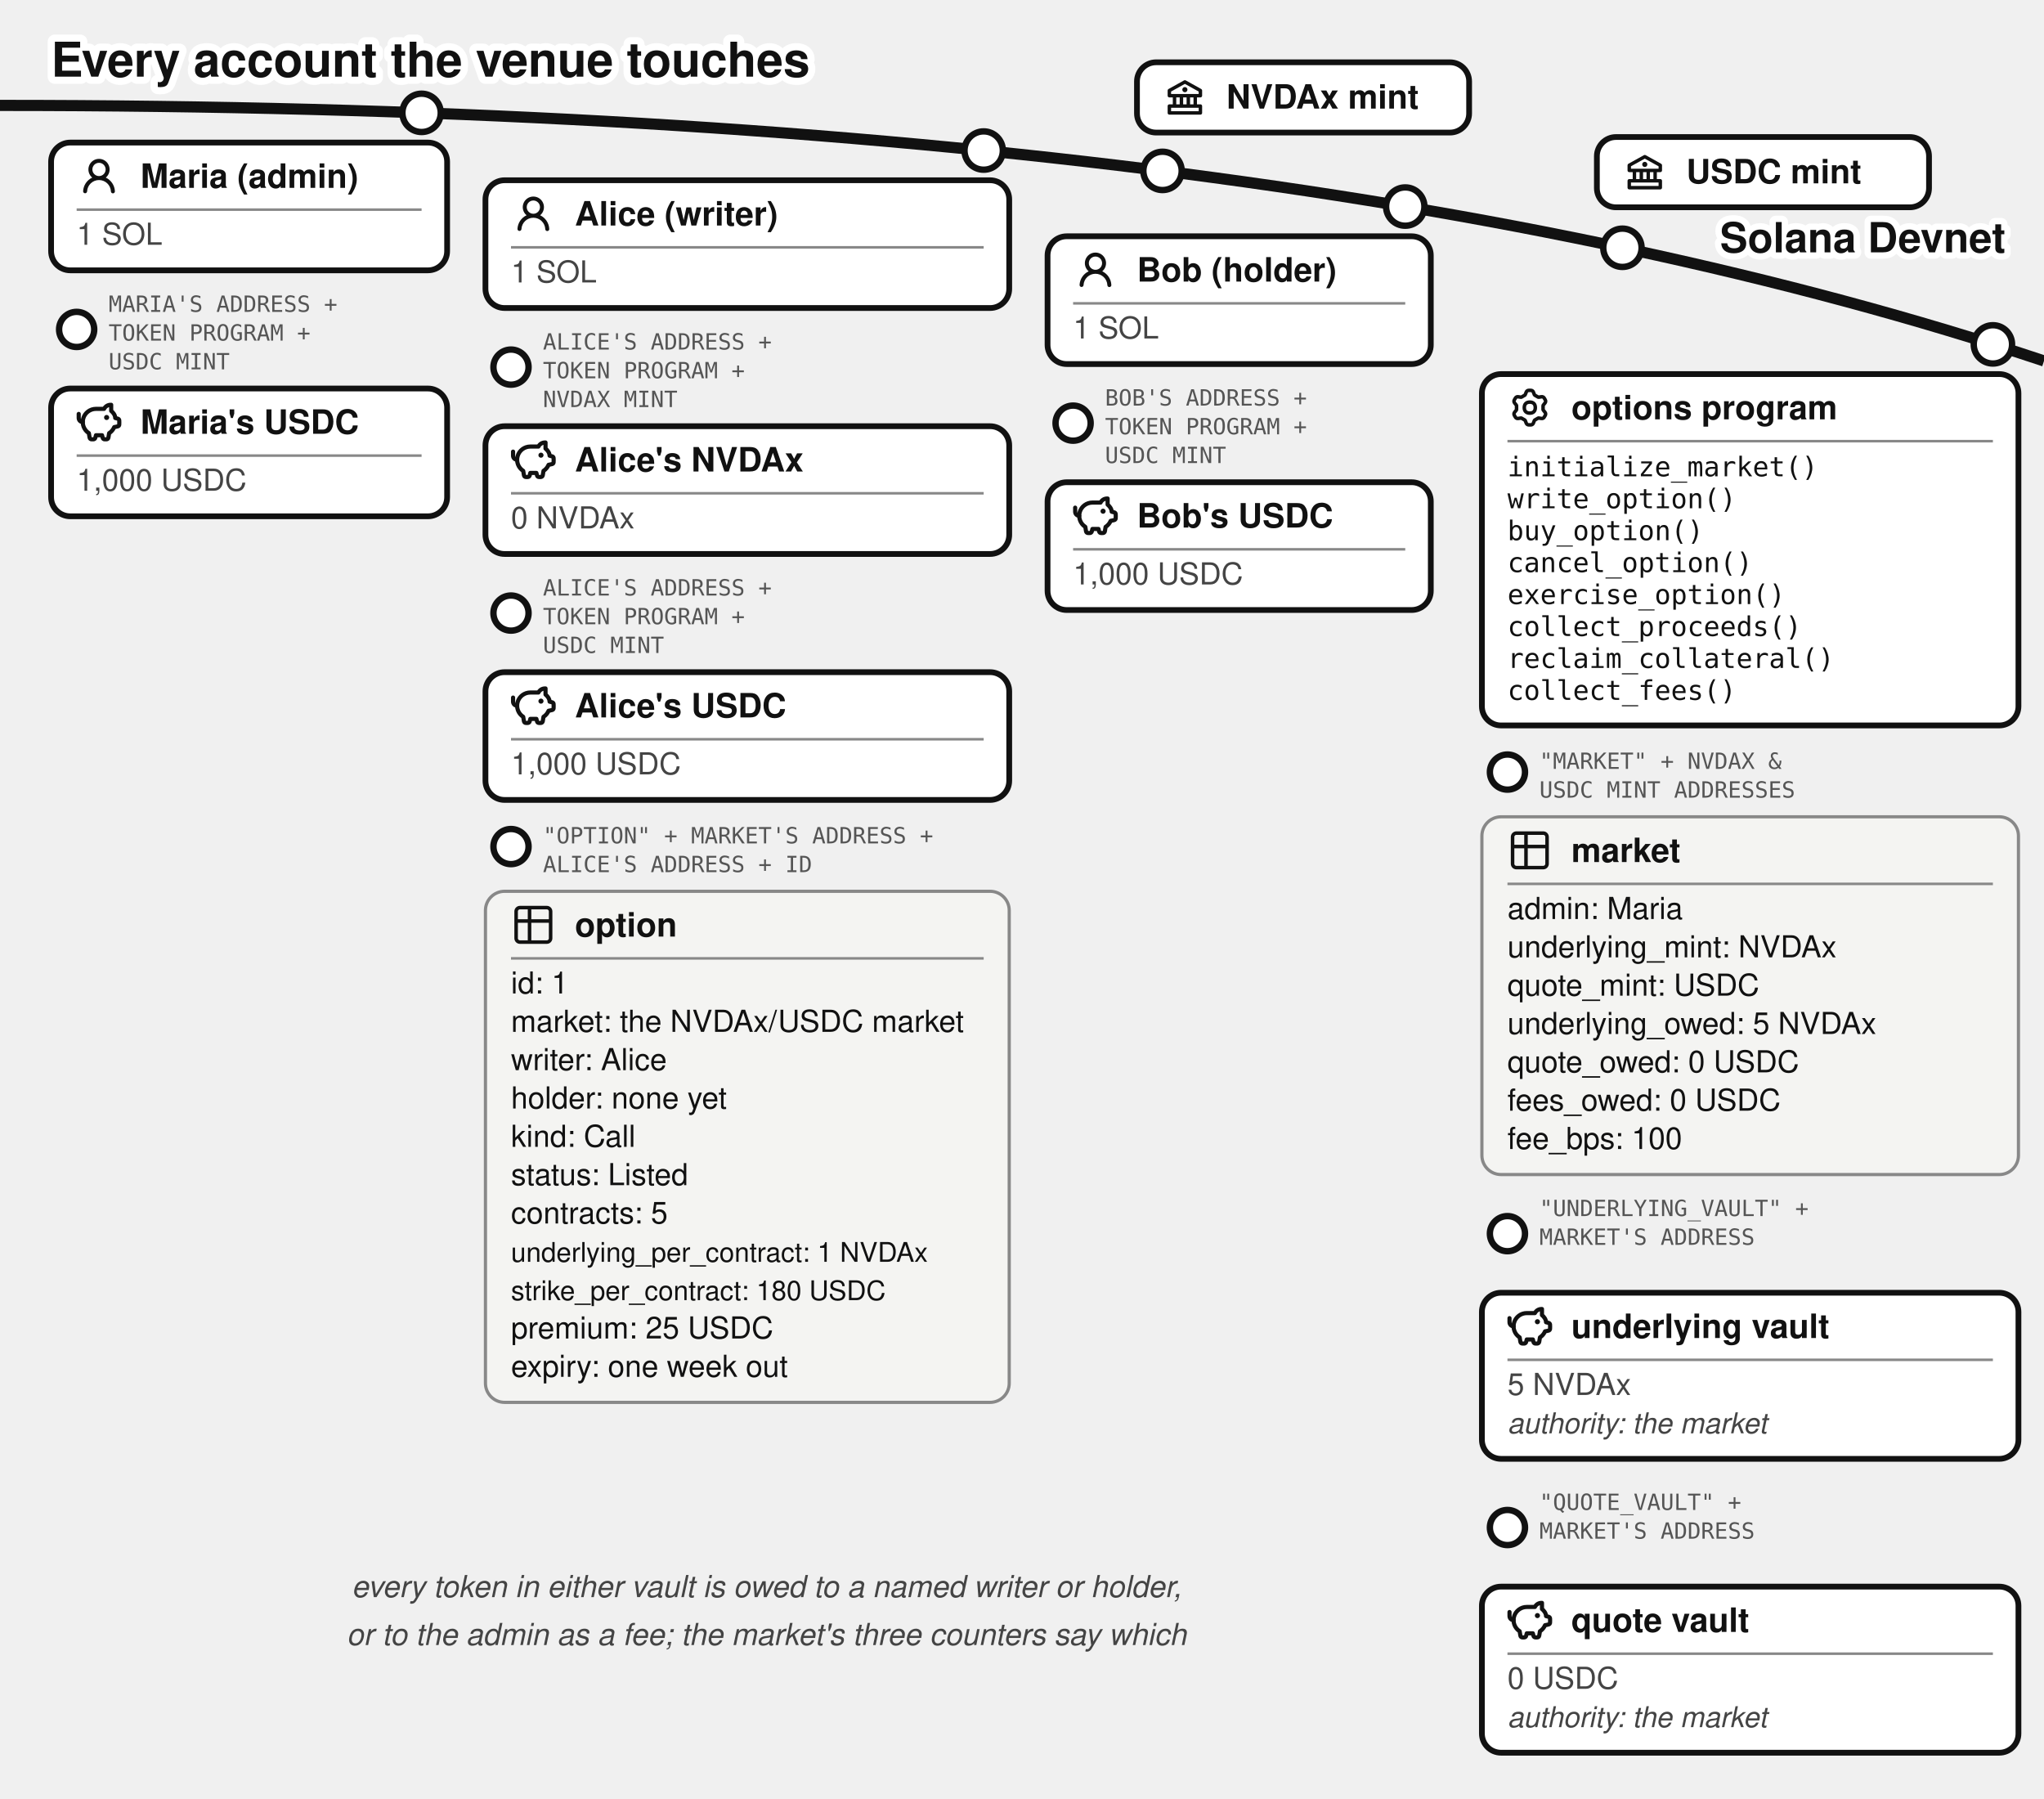
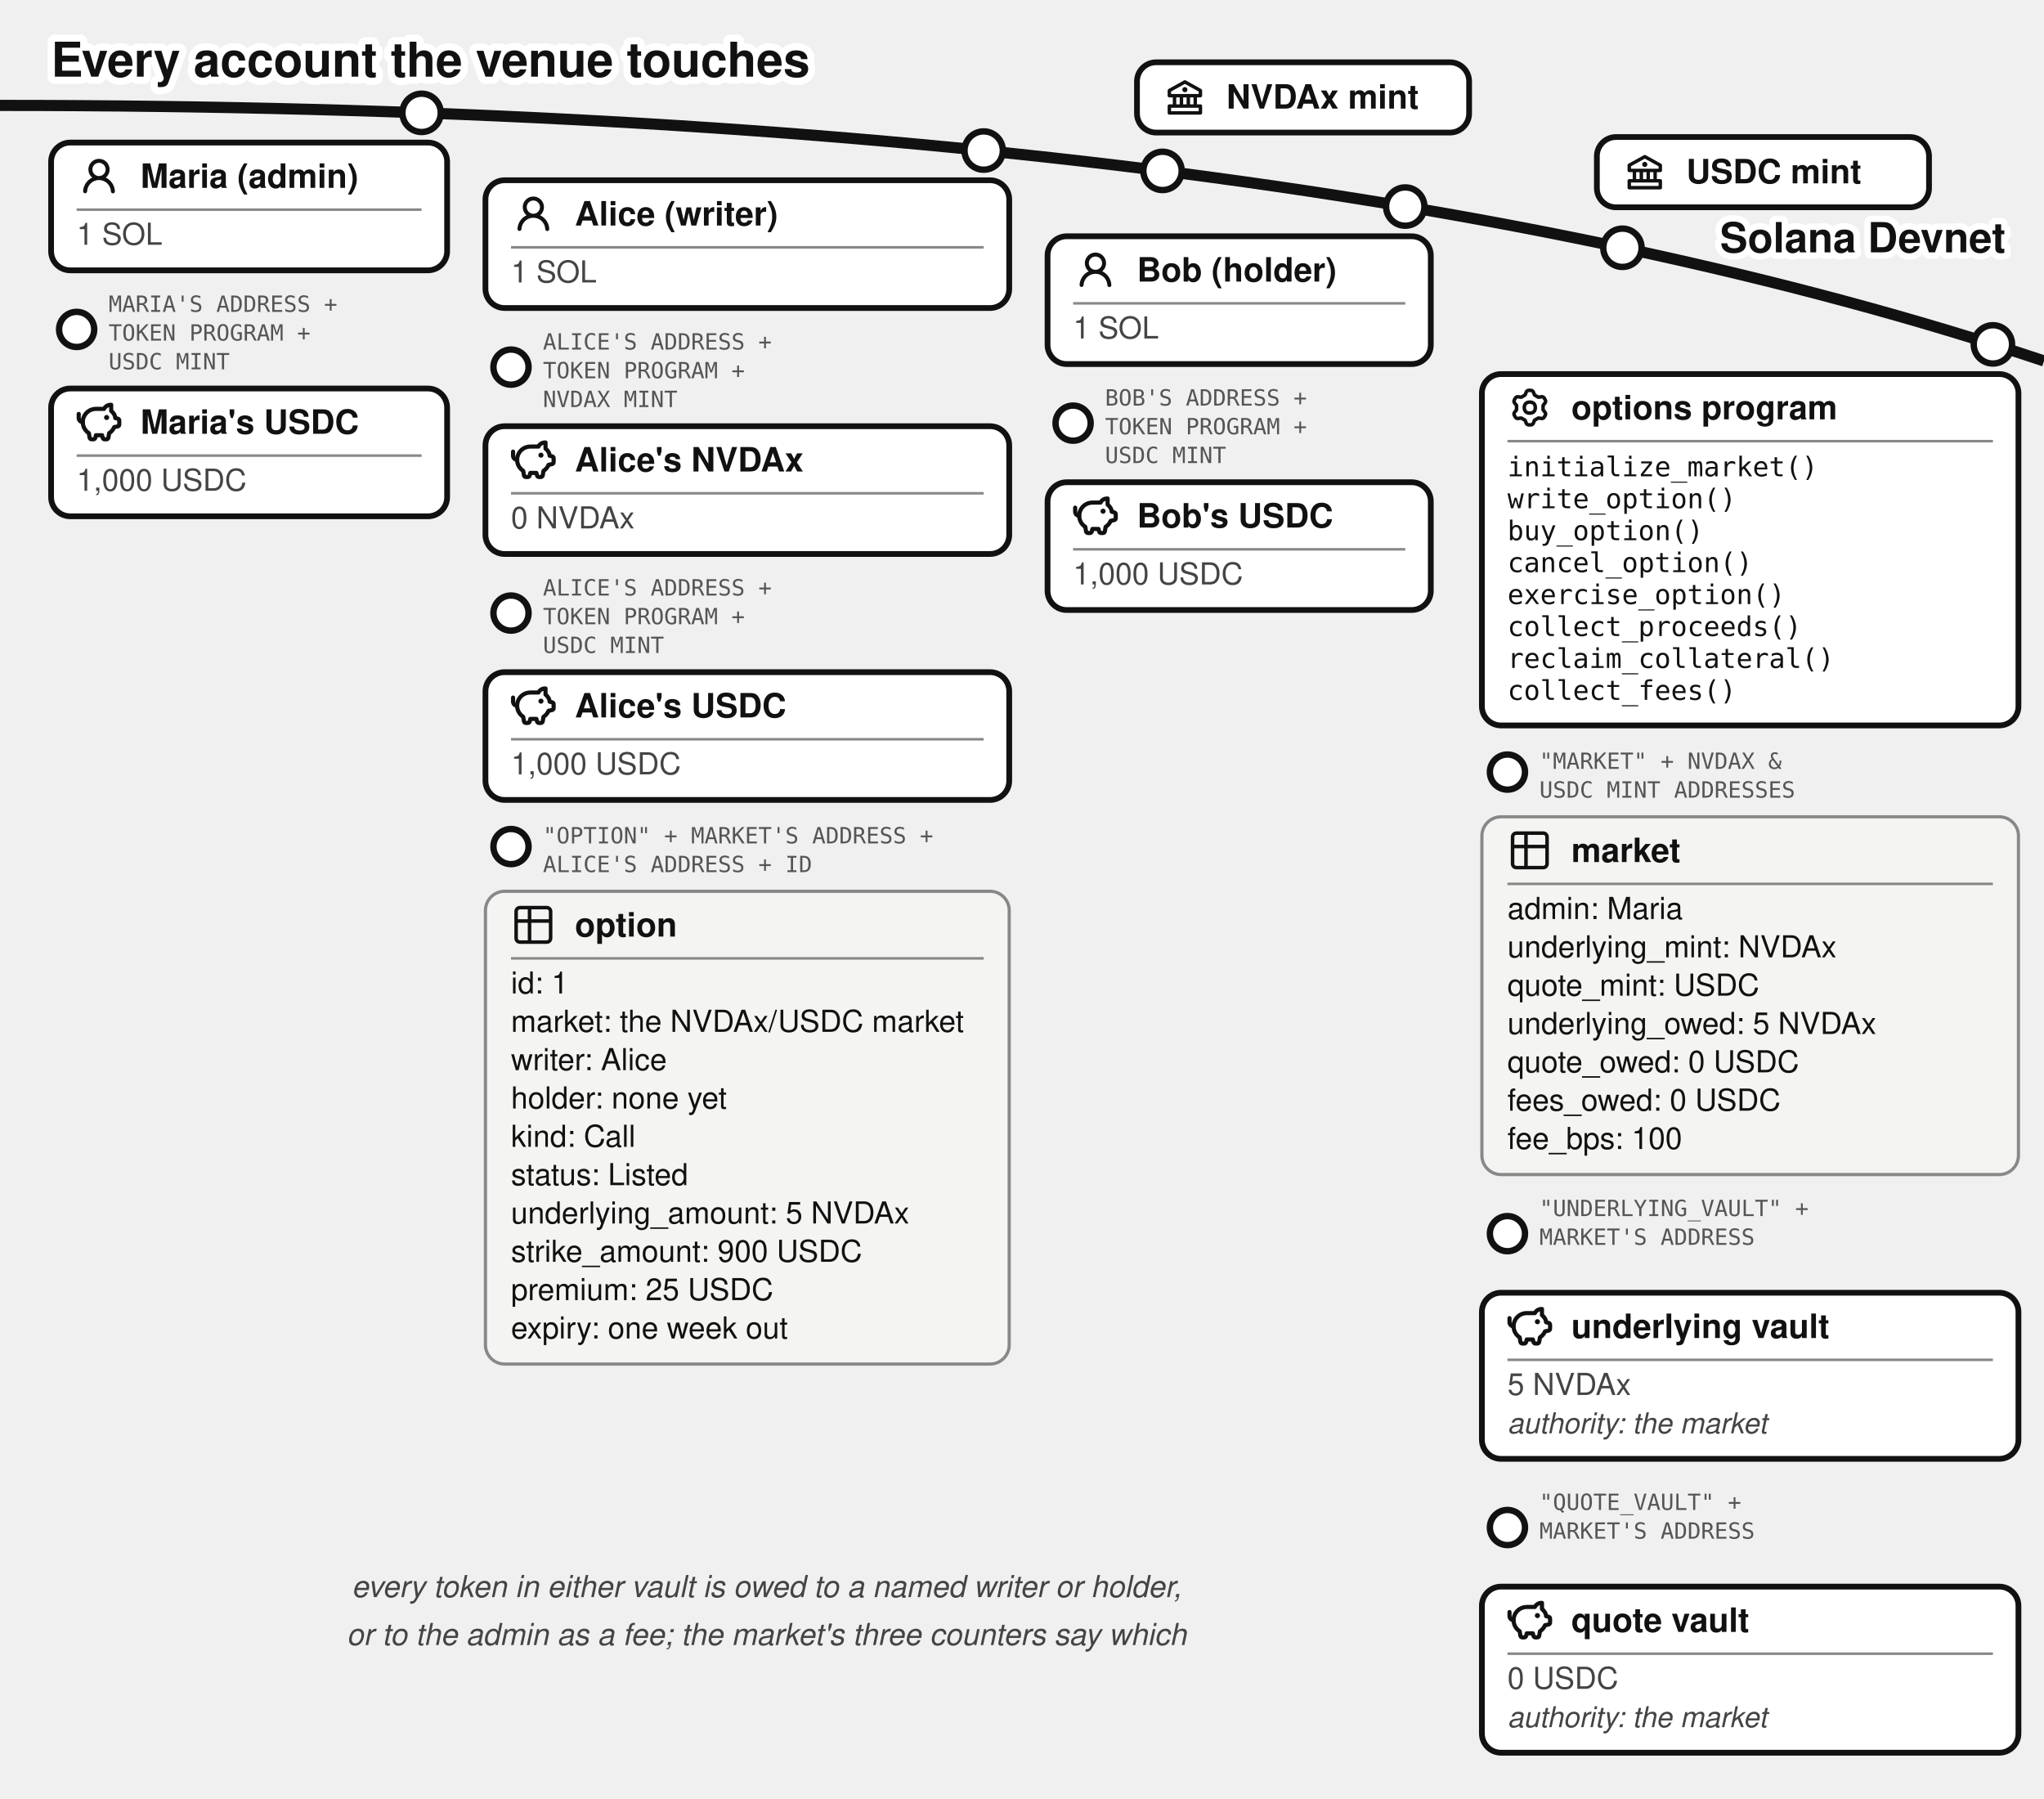
<svg xmlns="http://www.w3.org/2000/svg" viewBox="0 0 640 563" font-family="'Denim INK', Helvetica, Arial, sans-serif" fill="#111">
  <text stroke="#fff" stroke-width="4.5" paint-order="stroke" stroke-linejoin="round" x="16" y="24" font-size="15" font-weight="bold">Every account the venue touches</text>
  <defs>
    <marker id="opt-arr" markerWidth="9" markerHeight="8" refX="8" refY="4" orient="auto">
      <path d="M0,0 L9,4 L0,8 z" fill="#1e7a3c" />
    </marker>
    <marker id="opt-arrg" markerWidth="9" markerHeight="8" refX="8" refY="4" orient="auto">
      <path d="M0,0 L9,4 L0,8 z" fill="#777" />
    </marker>
  </defs>
  <path d="M 0,33 Q 400,33 640,113" fill="none" stroke="#111" stroke-width="3.5" />
  <text stroke="#fff" stroke-width="4" paint-order="stroke" stroke-linejoin="round" x="628" y="79" font-size="13" font-weight="bold" text-anchor="end">Solana Devnet</text>
  <g>
    <circle cx="364" cy="53.5" r="6" fill="#fff" stroke="#111" stroke-width="2" />
    <rect x="356" y="19.5" width="104" height="22" rx="6" fill="#fff" stroke="#111" stroke-width="1.8" />
    <g transform="translate(364,23.5)">
      <g transform="translate(0.52,0.519) scale(0.54)" fill="#111">
        <path d="m21.49 7.13l-9-5a.99.99 0 0 0-.97 0l-9.01 5C2.19 7.31 2 7.64 2 8v3c0 .55.45 1 1 1h2v4H3c-.55 0-1 .45-1 1v4c0 .55.45 1 1 1h18c.55 0 1-.45 1-1v-4c0-.55-.45-1-1-1h-2v-4h2c.55 0 1-.45 1-1V8a1 1 0 0 0-.51-.87M7 12h2v4H7zm6 0v4h-2v-4zm7 6v2H4v-2zm-3-2h-2v-4h2zm3-6H4V8.59l8-4.44l8 4.44z" />
        <path d="M12 6a1.5 1.5 0 1 0 0 3a1.5 1.5 0 1 0 0-3" />
      </g>
    </g>
    <text x="384" y="34" font-size="10.5" font-weight="bold">NVDAx mint</text>
  </g>
  <g>
    <circle cx="508" cy="77.57" r="6" fill="#fff" stroke="#111" stroke-width="2" />
    <rect x="500" y="42.9" width="104" height="22" rx="6" fill="#fff" stroke="#111" stroke-width="1.8" />
    <g transform="translate(508,46.9)">
      <g transform="translate(0.52,0.519) scale(0.54)" fill="#111">
        <path d="m21.49 7.13l-9-5a.99.99 0 0 0-.97 0l-9.01 5C2.19 7.31 2 7.64 2 8v3c0 .55.45 1 1 1h2v4H3c-.55 0-1 .45-1 1v4c0 .55.45 1 1 1h18c.55 0 1-.45 1-1v-4c0-.55-.45-1-1-1h-2v-4h2c.55 0 1-.45 1-1V8a1 1 0 0 0-.51-.87M7 12h2v4H7zm6 0v4h-2v-4zm7 6v2H4v-2zm-3-2h-2v-4h2zm3-6H4V8.59l8-4.44l8 4.44z" />
        <path d="M12 6a1.5 1.5 0 1 0 0 3a1.5 1.5 0 1 0 0-3" />
      </g>
    </g>
    <text x="528" y="57.4" font-size="10.5" font-weight="bold">USDC mint</text>
  </g>
  <g>
    <circle cx="132" cy="35.33" r="6" fill="#fff" stroke="#111" stroke-width="2" />
    <rect x="16" y="44.63" width="124" height="40" rx="6" fill="#fff" stroke="#111" stroke-width="1.8" />
    <g transform="translate(24,48.13)">
      <g transform="translate(0.36,0.767) scale(0.8301)" fill="#111">
        <path d="M10.561 8.073a6 6 0 0 1 3.432 5.142a.75.75 0 1 1-1.498.07a4.5 4.5 0 0 0-8.99 0a.75.75 0 0 1-1.498-.07a6 6 0 0 1 3.431-5.142a3.999 3.999 0 1 1 5.123 0M10.5 5a2.5 2.5 0 1 0-5 0a2.5 2.5 0 0 0 5 0" />
      </g>
    </g>
    <text x="44" y="58.805" font-size="10.5" font-weight="bold">Maria (admin)</text>
    <line x1="24" y1="65.63" x2="132" y2="65.63" stroke="#888" stroke-width="0.8" />
    <text x="24" y="76.63" font-size="9.5" fill="#444">1 SOL</text>
  </g>
  <g>
    <circle cx="24" cy="103.13" r="5.5" fill="#fff" stroke="#111" stroke-width="2" />
    <text x="34" y="97.63" font-size="7" font-family="'DejaVu Sans Mono', monospace" fill="#555">MARIA'S ADDRESS +</text>
    <text x="34" y="106.63" font-size="7" font-family="'DejaVu Sans Mono', monospace" fill="#555">TOKEN PROGRAM +</text>
    <text x="34" y="115.63" font-size="7" font-family="'DejaVu Sans Mono', monospace" fill="#555">USDC MINT</text>
    <rect x="16" y="121.63" width="124" height="40" rx="6" fill="#fff" stroke="#111" stroke-width="1.8" />
    <g transform="translate(24,125.13)">
      <g transform="translate(-0.624,-0.624) scale(0.6353)" fill="none" stroke="#111" stroke-linecap="round" stroke-linejoin="round" stroke-width="2.047">
        <path d="M14.5 5.5h-4A6.5 6.5 0 0 0 7 17.478l.288 1.738c.07.423.105.635.202.798a1 1 0 0 0 .49.416c.178.07.392.07.822.07c.397 0 .596 0 .764-.062a1 1 0 0 0 .479-.374c.1-.148.15-.34.246-.727l.209-.837h3l.21.837c.096.386.144.58.245.727a1 1 0 0 0 .479.374c.168.062.367.062.764.062c.43 0 .644 0 .821-.07a1 1 0 0 0 .49-.416c.098-.163.133-.375.203-.798L17 17.478a6.5 6.5 0 0 0 2.502-2.978l.89-.178c.77-.154 1.155-.231 1.381-.508c.227-.276.227-.669.227-1.453v-.3c0-.75 0-1.124-.212-1.396c-.212-.27-.575-.362-1.303-.544L20 10c0-1.5-1.167-2.833-2-3.5v-3h-.264c-1.37 0-2.623.774-3.236 2" />
        <path d="M15.875 9.75h-.125m.25 0a.25.25 0 1 1-.5 0a.25.25 0 0 1 .5 0M2 8v2a2 2 0 0 0 2 2" />
      </g>
    </g>
    <text x="44" y="135.805" font-size="10.5" font-weight="bold">Maria's USDC</text>
    <line x1="24" y1="142.63" x2="132" y2="142.63" stroke="#888" stroke-width="0.8" />
    <text x="24" y="153.63" font-size="9.5" fill="#444">1,000 USDC</text>
  </g>
  <g>
    <circle cx="308" cy="47.13" r="6" fill="#fff" stroke="#111" stroke-width="2" />
    <rect x="152" y="56.43" width="164" height="40" rx="6" fill="#fff" stroke="#111" stroke-width="1.8" />
    <g transform="translate(160,59.93)">
      <g transform="translate(0.36,0.767) scale(0.8301)" fill="#111">
        <path d="M10.561 8.073a6 6 0 0 1 3.432 5.142a.75.75 0 1 1-1.498.07a4.5 4.5 0 0 0-8.99 0a.75.75 0 0 1-1.498-.07a6 6 0 0 1 3.431-5.142a3.999 3.999 0 1 1 5.123 0M10.5 5a2.5 2.5 0 1 0-5 0a2.5 2.5 0 0 0 5 0" />
      </g>
    </g>
    <text x="180" y="70.605" font-size="10.5" font-weight="bold">Alice (writer)</text>
    <line x1="160" y1="77.43" x2="308" y2="77.43" stroke="#888" stroke-width="0.8" />
    <text x="160" y="88.43" font-size="9.5" fill="#444">1 SOL</text>
  </g>
  <g>
    <circle cx="160" cy="114.93" r="5.5" fill="#fff" stroke="#111" stroke-width="2" />
    <text x="170" y="109.43" font-size="7" font-family="'DejaVu Sans Mono', monospace" fill="#555">ALICE'S ADDRESS +</text>
    <text x="170" y="118.43" font-size="7" font-family="'DejaVu Sans Mono', monospace" fill="#555">TOKEN PROGRAM +</text>
    <text x="170" y="127.43" font-size="7" font-family="'DejaVu Sans Mono', monospace" fill="#555">NVDAX MINT</text>
    <rect x="152" y="133.43" width="164" height="40" rx="6" fill="#fff" stroke="#111" stroke-width="1.8" />
    <g transform="translate(160,136.93)">
      <g transform="translate(-0.624,-0.624) scale(0.6353)" fill="none" stroke="#111" stroke-linecap="round" stroke-linejoin="round" stroke-width="2.047">
        <path d="M14.5 5.5h-4A6.5 6.5 0 0 0 7 17.478l.288 1.738c.07.423.105.635.202.798a1 1 0 0 0 .49.416c.178.07.392.07.822.07c.397 0 .596 0 .764-.062a1 1 0 0 0 .479-.374c.1-.148.15-.34.246-.727l.209-.837h3l.21.837c.096.386.144.58.245.727a1 1 0 0 0 .479.374c.168.062.367.062.764.062c.43 0 .644 0 .821-.07a1 1 0 0 0 .49-.416c.098-.163.133-.375.203-.798L17 17.478a6.5 6.5 0 0 0 2.502-2.978l.89-.178c.77-.154 1.155-.231 1.381-.508c.227-.276.227-.669.227-1.453v-.3c0-.75 0-1.124-.212-1.396c-.212-.27-.575-.362-1.303-.544L20 10c0-1.5-1.167-2.833-2-3.5v-3h-.264c-1.37 0-2.623.774-3.236 2" />
        <path d="M15.875 9.75h-.125m.25 0a.25.25 0 1 1-.5 0a.25.25 0 0 1 .5 0M2 8v2a2 2 0 0 0 2 2" />
      </g>
    </g>
    <text x="180" y="147.605" font-size="10.5" font-weight="bold">Alice's NVDAx</text>
    <line x1="160" y1="154.43" x2="308" y2="154.43" stroke="#888" stroke-width="0.8" />
    <text x="160" y="165.43" font-size="9.5" fill="#444">0 NVDAx</text>
  </g>
  <g>
    <circle cx="160" cy="191.93" r="5.5" fill="#fff" stroke="#111" stroke-width="2" />
    <text x="170" y="186.43" font-size="7" font-family="'DejaVu Sans Mono', monospace" fill="#555">ALICE'S ADDRESS +</text>
    <text x="170" y="195.43" font-size="7" font-family="'DejaVu Sans Mono', monospace" fill="#555">TOKEN PROGRAM +</text>
    <text x="170" y="204.43" font-size="7" font-family="'DejaVu Sans Mono', monospace" fill="#555">USDC MINT</text>
    <rect x="152" y="210.43" width="164" height="40" rx="6" fill="#fff" stroke="#111" stroke-width="1.8" />
    <g transform="translate(160,213.93)">
      <g transform="translate(-0.624,-0.624) scale(0.6353)" fill="none" stroke="#111" stroke-linecap="round" stroke-linejoin="round" stroke-width="2.047">
        <path d="M14.5 5.5h-4A6.5 6.5 0 0 0 7 17.478l.288 1.738c.07.423.105.635.202.798a1 1 0 0 0 .49.416c.178.07.392.07.822.07c.397 0 .596 0 .764-.062a1 1 0 0 0 .479-.374c.1-.148.15-.34.246-.727l.209-.837h3l.21.837c.096.386.144.58.245.727a1 1 0 0 0 .479.374c.168.062.367.062.764.062c.43 0 .644 0 .821-.07a1 1 0 0 0 .49-.416c.098-.163.133-.375.203-.798L17 17.478a6.5 6.5 0 0 0 2.502-2.978l.89-.178c.77-.154 1.155-.231 1.381-.508c.227-.276.227-.669.227-1.453v-.3c0-.75 0-1.124-.212-1.396c-.212-.27-.575-.362-1.303-.544L20 10c0-1.5-1.167-2.833-2-3.5v-3h-.264c-1.37 0-2.623.774-3.236 2" />
        <path d="M15.875 9.75h-.125m.25 0a.25.25 0 1 1-.5 0a.25.25 0 0 1 .5 0M2 8v2a2 2 0 0 0 2 2" />
      </g>
    </g>
    <text x="180" y="224.605" font-size="10.5" font-weight="bold">Alice's USDC</text>
    <line x1="160" y1="231.43" x2="308" y2="231.43" stroke="#888" stroke-width="0.8" />
    <text x="160" y="242.43" font-size="9.5" fill="#444">1,000 USDC</text>
  </g>
  <g>
    <circle cx="160" cy="265.03" r="5.5" fill="#fff" stroke="#111" stroke-width="2" />
    <text x="170" y="264.03" font-size="7" font-family="'DejaVu Sans Mono', monospace" fill="#555">"OPTION" + MARKET'S ADDRESS +</text>
    <text x="170" y="273.03" font-size="7" font-family="'DejaVu Sans Mono', monospace" fill="#555">ALICE'S ADDRESS + ID</text>
-     <rect x="152" y="279.03" width="164" height="160" rx="6" fill="#f4f4f2" stroke="#888" />
+     <rect x="152" y="279.03" width="164" height="148" rx="6" fill="#f4f4f2" stroke="#888" />
    <g transform="translate(160,282.53)">
      <g transform="translate(-0.195,-0.195) scale(0.6)" fill="none" stroke="#111" stroke-linecap="round" stroke-linejoin="round" stroke-width="1.843">
        <path d="M3 5a2 2 0 0 1 2-2h14a2 2 0 0 1 2 2v14a2 2 0 0 1-2 2H5a2 2 0 0 1-2-2zm0 5h18M10 3v18" />
      </g>
    </g>
    <text x="180" y="293.205" font-size="10.5" font-weight="bold">option</text>
    <line x1="160" y1="300.03" x2="308" y2="300.03" stroke="#888" stroke-width="0.8" />
    <text x="160" y="311.03" font-size="9.5">id: 1</text>
    <text x="160" y="323.03" font-size="9.5">market: the NVDAx/USDC market</text>
    <text x="160" y="335.03" font-size="9.5">writer: Alice</text>
    <text x="160" y="347.03" font-size="9.5">holder: none yet</text>
    <text x="160" y="359.03" font-size="9.5">kind: Call</text>
    <text x="160" y="371.03" font-size="9.5">status: Listed</text>
-     <text x="160" y="383.03" font-size="9.5">contracts: 5</text>
-     <text x="160" y="395.03" font-size="8.5">underlying_per_contract: 1 NVDAx</text>
-     <text x="160" y="407.03" font-size="8.5">strike_per_contract: 180 USDC</text>
-     <text x="160" y="419.03" font-size="9.5">premium: 25 USDC</text>
-     <text x="160" y="431.03" font-size="9.5">expiry: one week out</text>
+     <text x="160" y="383.03" font-size="9.5">underlying_amount: 5 NVDAx</text>
+     <text x="160" y="395.03" font-size="9.5">strike_amount: 900 USDC</text>
+     <text x="160" y="407.03" font-size="9.5">premium: 25 USDC</text>
+     <text x="160" y="419.03" font-size="9.5">expiry: one week out</text>
  </g>
  <g>
    <circle cx="440" cy="64.67" r="6" fill="#fff" stroke="#111" stroke-width="2" />
    <rect x="328" y="73.97" width="120" height="40" rx="6" fill="#fff" stroke="#111" stroke-width="1.8" />
    <g transform="translate(336,77.47)">
      <g transform="translate(0.36,0.767) scale(0.8301)" fill="#111">
        <path d="M10.561 8.073a6 6 0 0 1 3.432 5.142a.75.75 0 1 1-1.498.07a4.5 4.5 0 0 0-8.99 0a.75.75 0 0 1-1.498-.07a6 6 0 0 1 3.431-5.142a3.999 3.999 0 1 1 5.123 0M10.5 5a2.5 2.5 0 1 0-5 0a2.5 2.5 0 0 0 5 0" />
      </g>
    </g>
    <text x="356" y="88.145" font-size="10.5" font-weight="bold">Bob (holder)</text>
    <line x1="336" y1="94.97" x2="440" y2="94.97" stroke="#888" stroke-width="0.8" />
    <text x="336" y="105.97" font-size="9.5" fill="#444">1 SOL</text>
  </g>
  <g>
    <circle cx="336" cy="132.47" r="5.5" fill="#fff" stroke="#111" stroke-width="2" />
    <text x="346" y="126.97" font-size="7" font-family="'DejaVu Sans Mono', monospace" fill="#555">BOB'S ADDRESS +</text>
    <text x="346" y="135.97" font-size="7" font-family="'DejaVu Sans Mono', monospace" fill="#555">TOKEN PROGRAM +</text>
    <text x="346" y="144.97" font-size="7" font-family="'DejaVu Sans Mono', monospace" fill="#555">USDC MINT</text>
    <rect x="328" y="150.97" width="120" height="40" rx="6" fill="#fff" stroke="#111" stroke-width="1.8" />
    <g transform="translate(336,154.47)">
      <g transform="translate(-0.624,-0.624) scale(0.6353)" fill="none" stroke="#111" stroke-linecap="round" stroke-linejoin="round" stroke-width="2.047">
        <path d="M14.5 5.5h-4A6.5 6.5 0 0 0 7 17.478l.288 1.738c.07.423.105.635.202.798a1 1 0 0 0 .49.416c.178.07.392.07.822.07c.397 0 .596 0 .764-.062a1 1 0 0 0 .479-.374c.1-.148.15-.34.246-.727l.209-.837h3l.21.837c.096.386.144.58.245.727a1 1 0 0 0 .479.374c.168.062.367.062.764.062c.43 0 .644 0 .821-.07a1 1 0 0 0 .49-.416c.098-.163.133-.375.203-.798L17 17.478a6.5 6.5 0 0 0 2.502-2.978l.89-.178c.77-.154 1.155-.231 1.381-.508c.227-.276.227-.669.227-1.453v-.3c0-.75 0-1.124-.212-1.396c-.212-.27-.575-.362-1.303-.544L20 10c0-1.5-1.167-2.833-2-3.5v-3h-.264c-1.37 0-2.623.774-3.236 2" />
        <path d="M15.875 9.75h-.125m.25 0a.25.25 0 1 1-.5 0a.25.25 0 0 1 .5 0M2 8v2a2 2 0 0 0 2 2" />
      </g>
    </g>
    <text x="356" y="165.145" font-size="10.5" font-weight="bold">Bob's USDC</text>
    <line x1="336" y1="171.97" x2="440" y2="171.97" stroke="#888" stroke-width="0.8" />
    <text x="336" y="182.97" font-size="9.5" fill="#444">1,000 USDC</text>
  </g>
  <g>
    <circle cx="624" cy="107.81" r="6" fill="#fff" stroke="#111" stroke-width="2" />
    <rect x="464" y="117.11" width="168" height="110" rx="6" fill="#fff" stroke="#111" stroke-width="1.8" />
    <g transform="translate(472,120.61)">
      <g transform="translate(0.951,0.952) scale(0.864)" fill="none" stroke="#111" stroke-linecap="round" stroke-linejoin="round" stroke-width="1.28">
        <path d="M11.808 7.727c0 .05.017.1.048.14l.667.84a.96.96 0 0 1 .082 1.08l-.392.676a.96.96 0 0 1-.975.47l-1.063-.16a.23.23 0 0 0-.145.027l-1.26.727a.23.23 0 0 0-.096.112l-.392 1a.96.96 0 0 1-.893.611h-.782a.96.96 0 0 1-.893-.61l-.392-1a.23.23 0 0 0-.096-.113L3.967 10.8a.23.23 0 0 0-.145-.028l-1.063.162a.96.96 0 0 1-.976-.47l-.39-.677a.96.96 0 0 1 .08-1.08l.67-.84a.22.22 0 0 0 .05-.14V6.273c0-.05-.018-.1-.05-.14l-.67-.84a.96.96 0 0 1-.08-1.08l.39-.676a.96.96 0 0 1 .976-.47l1.06.16a.23.23 0 0 0 .145-.027l1.262-.73a.23.23 0 0 0 .096-.113l.394-.996A.96.96 0 0 1 6.61.75h.784a.96.96 0 0 1 .893.61l.392.997q.028.075.096.116l1.26.727a.23.23 0 0 0 .145.028l1.062-.162a.96.96 0 0 1 .976.47l.391.677a.96.96 0 0 1-.081 1.08l-.67.84a.22.22 0 0 0-.049.14v1.454Z" />
        <path d="M7 8.996c1.277 0 1.996-.719 1.996-1.996S8.277 5.004 7 5.004S5.004 5.723 5.004 7S5.723 8.996 7 8.996" />
      </g>
    </g>
    <text x="492" y="131.285" font-size="10.5" font-weight="bold">options program</text>
    <line x1="472" y1="138.11" x2="624" y2="138.11" stroke="#888" stroke-width="0.8" />
    <text x="472" y="149.11" font-size="8.5" font-family="'DejaVu Sans Mono', Menlo, monospace">initialize_market()</text>
    <text x="472" y="159.11" font-size="8.5" font-family="'DejaVu Sans Mono', Menlo, monospace">write_option()</text>
    <text x="472" y="169.11" font-size="8.5" font-family="'DejaVu Sans Mono', Menlo, monospace">buy_option()</text>
    <text x="472" y="179.11" font-size="8.5" font-family="'DejaVu Sans Mono', Menlo, monospace">cancel_option()</text>
    <text x="472" y="189.11" font-size="8.5" font-family="'DejaVu Sans Mono', Menlo, monospace">exercise_option()</text>
    <text x="472" y="199.11" font-size="8.5" font-family="'DejaVu Sans Mono', Menlo, monospace">collect_proceeds()</text>
    <text x="472" y="209.11" font-size="8.5" font-family="'DejaVu Sans Mono', Menlo, monospace">reclaim_collateral()</text>
    <text x="472" y="219.11" font-size="8.5" font-family="'DejaVu Sans Mono', Menlo, monospace">collect_fees()</text>
  </g>
  <g>
    <circle cx="472" cy="241.71" r="5.5" fill="#fff" stroke="#111" stroke-width="2" />
    <text x="482" y="240.71" font-size="7" font-family="'DejaVu Sans Mono', monospace" fill="#555">"MARKET" + NVDAX &amp;</text>
    <text x="482" y="249.71" font-size="7" font-family="'DejaVu Sans Mono', monospace" fill="#555">USDC MINT ADDRESSES</text>
    <rect x="464" y="255.71" width="168" height="112" rx="6" fill="#f4f4f2" stroke="#888" />
    <g transform="translate(472,259.21)">
      <g transform="translate(-0.195,-0.195) scale(0.6)" fill="none" stroke="#111" stroke-linecap="round" stroke-linejoin="round" stroke-width="1.843">
        <path d="M3 5a2 2 0 0 1 2-2h14a2 2 0 0 1 2 2v14a2 2 0 0 1-2 2H5a2 2 0 0 1-2-2zm0 5h18M10 3v18" />
      </g>
    </g>
    <text x="492" y="269.885" font-size="10.5" font-weight="bold">market</text>
    <line x1="472" y1="276.71" x2="624" y2="276.71" stroke="#888" stroke-width="0.8" />
    <text x="472" y="287.71" font-size="9.5">admin: Maria</text>
    <text x="472" y="299.71" font-size="9.5">underlying_mint: NVDAx</text>
    <text x="472" y="311.71" font-size="9.5">quote_mint: USDC</text>
    <text x="472" y="323.71" font-size="9.5">underlying_owed: 5 NVDAx</text>
    <text x="472" y="335.71" font-size="9.5">quote_owed: 0 USDC</text>
    <text x="472" y="347.71" font-size="9.5">fees_owed: 0 USDC</text>
    <text x="472" y="359.71" font-size="9.5">fee_bps: 100</text>
  </g>
  <g>
    <circle cx="472" cy="386.21" r="5.5" fill="#fff" stroke="#111" stroke-width="2" />
    <text x="482" y="380.71" font-size="7" font-family="'DejaVu Sans Mono', monospace" fill="#555">"UNDERLYING_VAULT" +</text>
    <text x="482" y="389.71" font-size="7" font-family="'DejaVu Sans Mono', monospace" fill="#555">MARKET'S ADDRESS</text>
    <text x="482" y="398.71" font-size="7" font-family="'DejaVu Sans Mono', monospace" fill="#555" />
    <rect x="464" y="404.71" width="168" height="52" rx="6" fill="#fff" stroke="#111" stroke-width="1.8" />
    <g transform="translate(472,408.21)">
      <g transform="translate(-0.624,-0.624) scale(0.6353)" fill="none" stroke="#111" stroke-linecap="round" stroke-linejoin="round" stroke-width="2.047">
        <path d="M14.5 5.5h-4A6.5 6.5 0 0 0 7 17.478l.288 1.738c.07.423.105.635.202.798a1 1 0 0 0 .49.416c.178.07.392.07.822.07c.397 0 .596 0 .764-.062a1 1 0 0 0 .479-.374c.1-.148.15-.34.246-.727l.209-.837h3l.21.837c.096.386.144.58.245.727a1 1 0 0 0 .479.374c.168.062.367.062.764.062c.43 0 .644 0 .821-.07a1 1 0 0 0 .49-.416c.098-.163.133-.375.203-.798L17 17.478a6.5 6.5 0 0 0 2.502-2.978l.89-.178c.77-.154 1.155-.231 1.381-.508c.227-.276.227-.669.227-1.453v-.3c0-.75 0-1.124-.212-1.396c-.212-.27-.575-.362-1.303-.544L20 10c0-1.5-1.167-2.833-2-3.5v-3h-.264c-1.37 0-2.623.774-3.236 2" />
        <path d="M15.875 9.75h-.125m.25 0a.25.25 0 1 1-.5 0a.25.25 0 0 1 .5 0M2 8v2a2 2 0 0 0 2 2" />
      </g>
    </g>
    <text x="492" y="418.885" font-size="10.5" font-weight="bold">underlying vault</text>
    <line x1="472" y1="425.71" x2="624" y2="425.71" stroke="#888" stroke-width="0.8" />
    <text x="472" y="436.71" font-size="9.5" fill="#444">5 NVDAx</text>
    <text x="472" y="448.71" font-size="9" font-style="italic" fill="#444">authority: the market</text>
  </g>
  <g>
    <circle cx="472" cy="478.21" r="5.5" fill="#fff" stroke="#111" stroke-width="2" />
    <text x="482" y="472.71" font-size="7" font-family="'DejaVu Sans Mono', monospace" fill="#555">"QUOTE_VAULT" +</text>
    <text x="482" y="481.71" font-size="7" font-family="'DejaVu Sans Mono', monospace" fill="#555">MARKET'S ADDRESS</text>
    <text x="482" y="490.71" font-size="7" font-family="'DejaVu Sans Mono', monospace" fill="#555" />
    <rect x="464" y="496.71" width="168" height="52" rx="6" fill="#fff" stroke="#111" stroke-width="1.8" />
    <g transform="translate(472,500.21)">
      <g transform="translate(-0.624,-0.624) scale(0.6353)" fill="none" stroke="#111" stroke-linecap="round" stroke-linejoin="round" stroke-width="2.047">
        <path d="M14.5 5.5h-4A6.5 6.5 0 0 0 7 17.478l.288 1.738c.07.423.105.635.202.798a1 1 0 0 0 .49.416c.178.07.392.07.822.07c.397 0 .596 0 .764-.062a1 1 0 0 0 .479-.374c.1-.148.15-.34.246-.727l.209-.837h3l.21.837c.096.386.144.58.245.727a1 1 0 0 0 .479.374c.168.062.367.062.764.062c.43 0 .644 0 .821-.07a1 1 0 0 0 .49-.416c.098-.163.133-.375.203-.798L17 17.478a6.5 6.5 0 0 0 2.502-2.978l.89-.178c.77-.154 1.155-.231 1.381-.508c.227-.276.227-.669.227-1.453v-.3c0-.75 0-1.124-.212-1.396c-.212-.27-.575-.362-1.303-.544L20 10c0-1.5-1.167-2.833-2-3.5v-3h-.264c-1.37 0-2.623.774-3.236 2" />
        <path d="M15.875 9.75h-.125m.25 0a.25.25 0 1 1-.5 0a.25.25 0 0 1 .5 0M2 8v2a2 2 0 0 0 2 2" />
      </g>
    </g>
    <text x="492" y="510.885" font-size="10.5" font-weight="bold">quote vault</text>
    <line x1="472" y1="517.71" x2="624" y2="517.71" stroke="#888" stroke-width="0.8" />
    <text x="472" y="528.71" font-size="9.5" fill="#444">0 USDC</text>
    <text x="472" y="540.71" font-size="9" font-style="italic" fill="#444">authority: the market</text>
  </g>
  <text x="240" y="500" font-size="9.5" fill="#444" font-style="italic" text-anchor="middle">every token in either vault is owed to a named writer or holder,</text>
  <text x="240" y="515" font-size="9.5" fill="#444" font-style="italic" text-anchor="middle">or to the admin as a fee; the market's three counters say which</text>
</svg>
